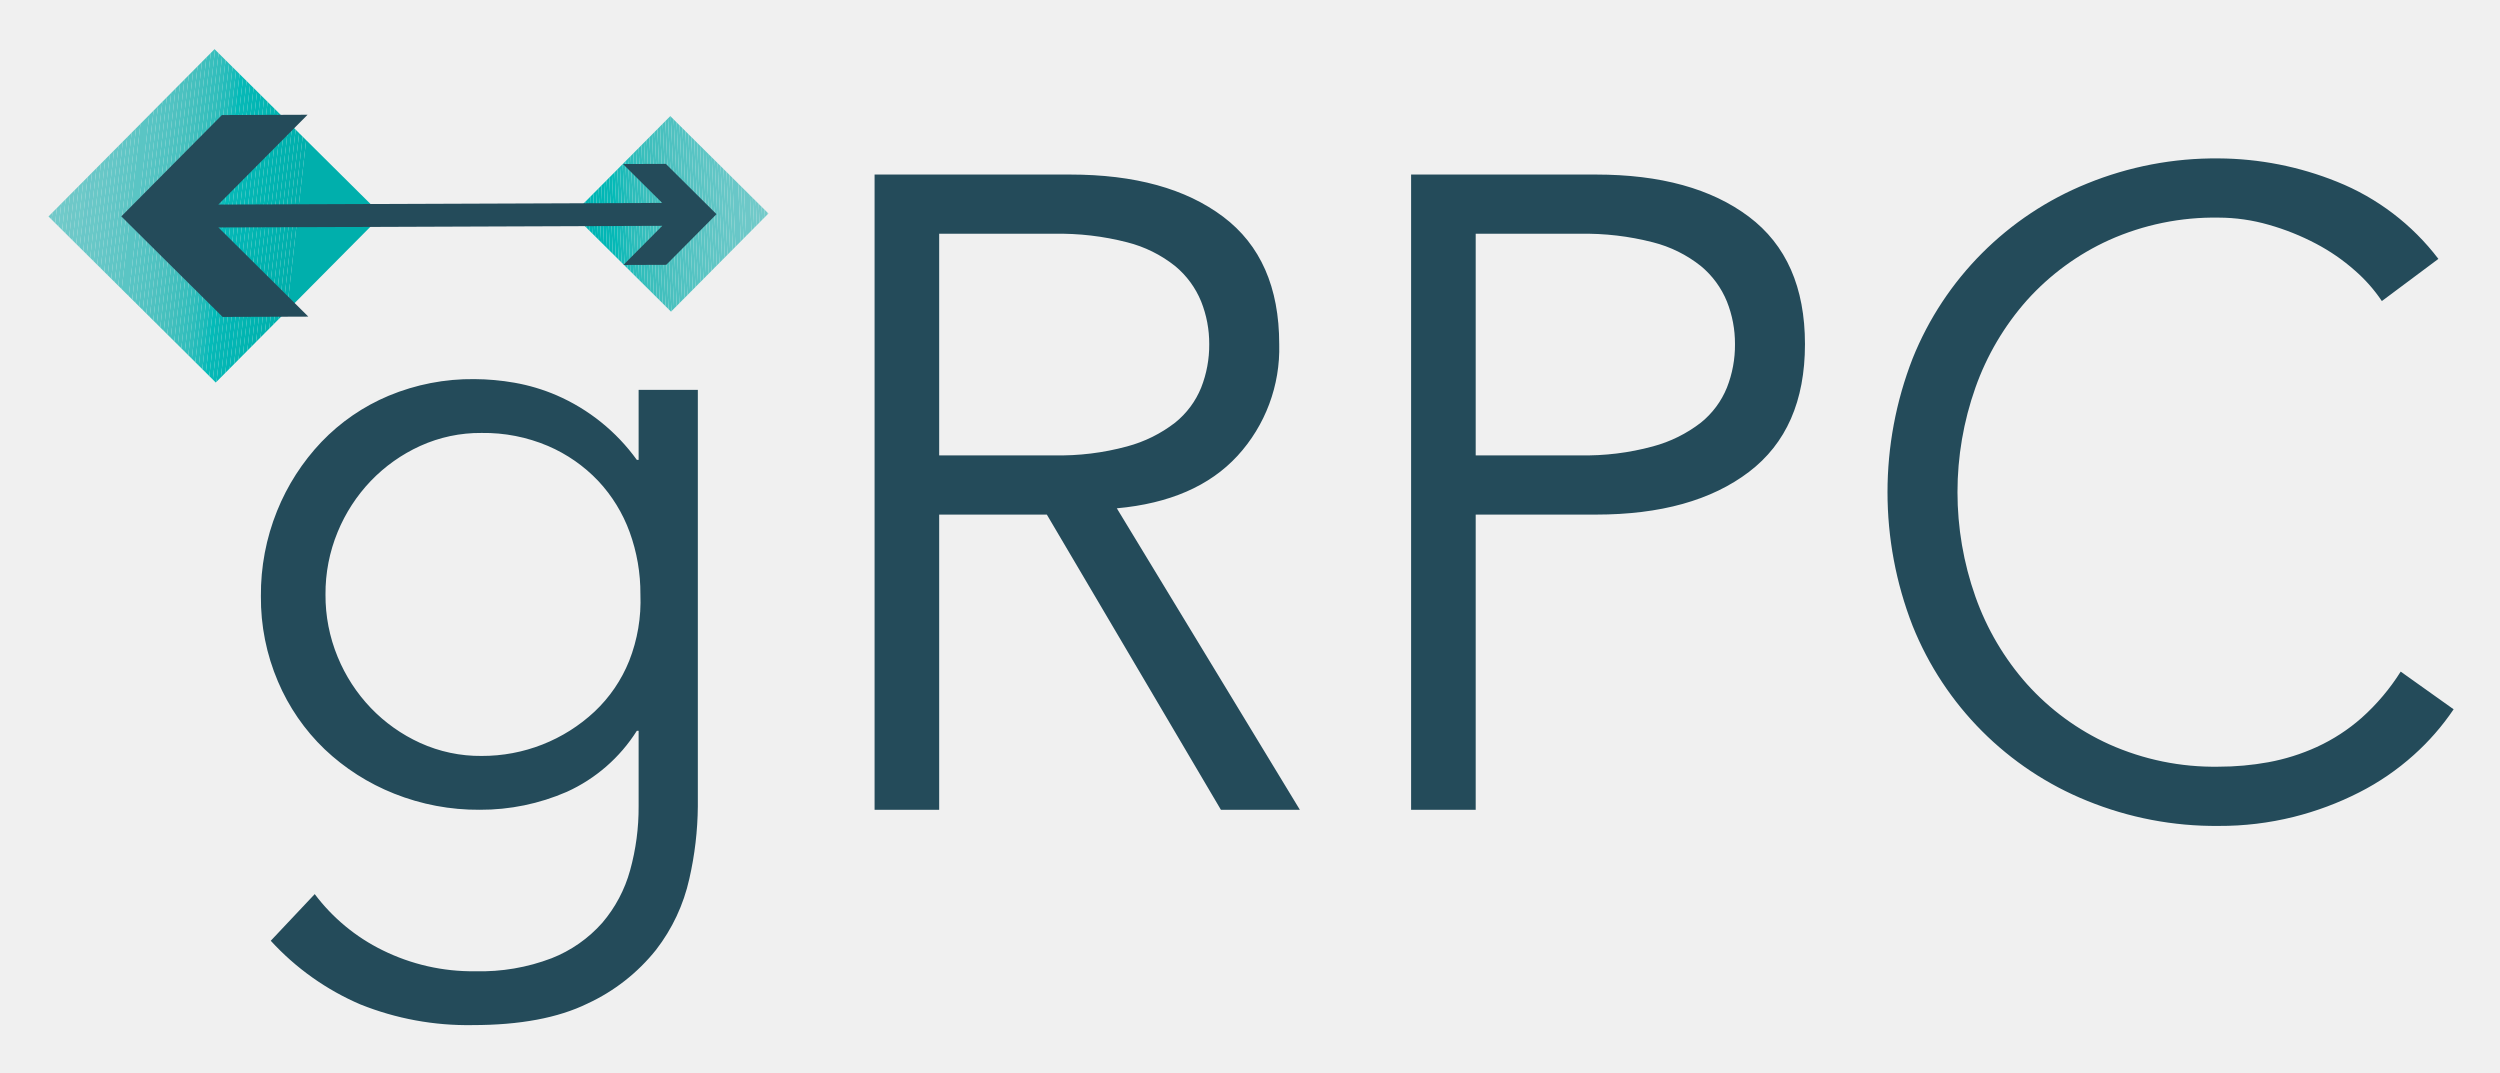
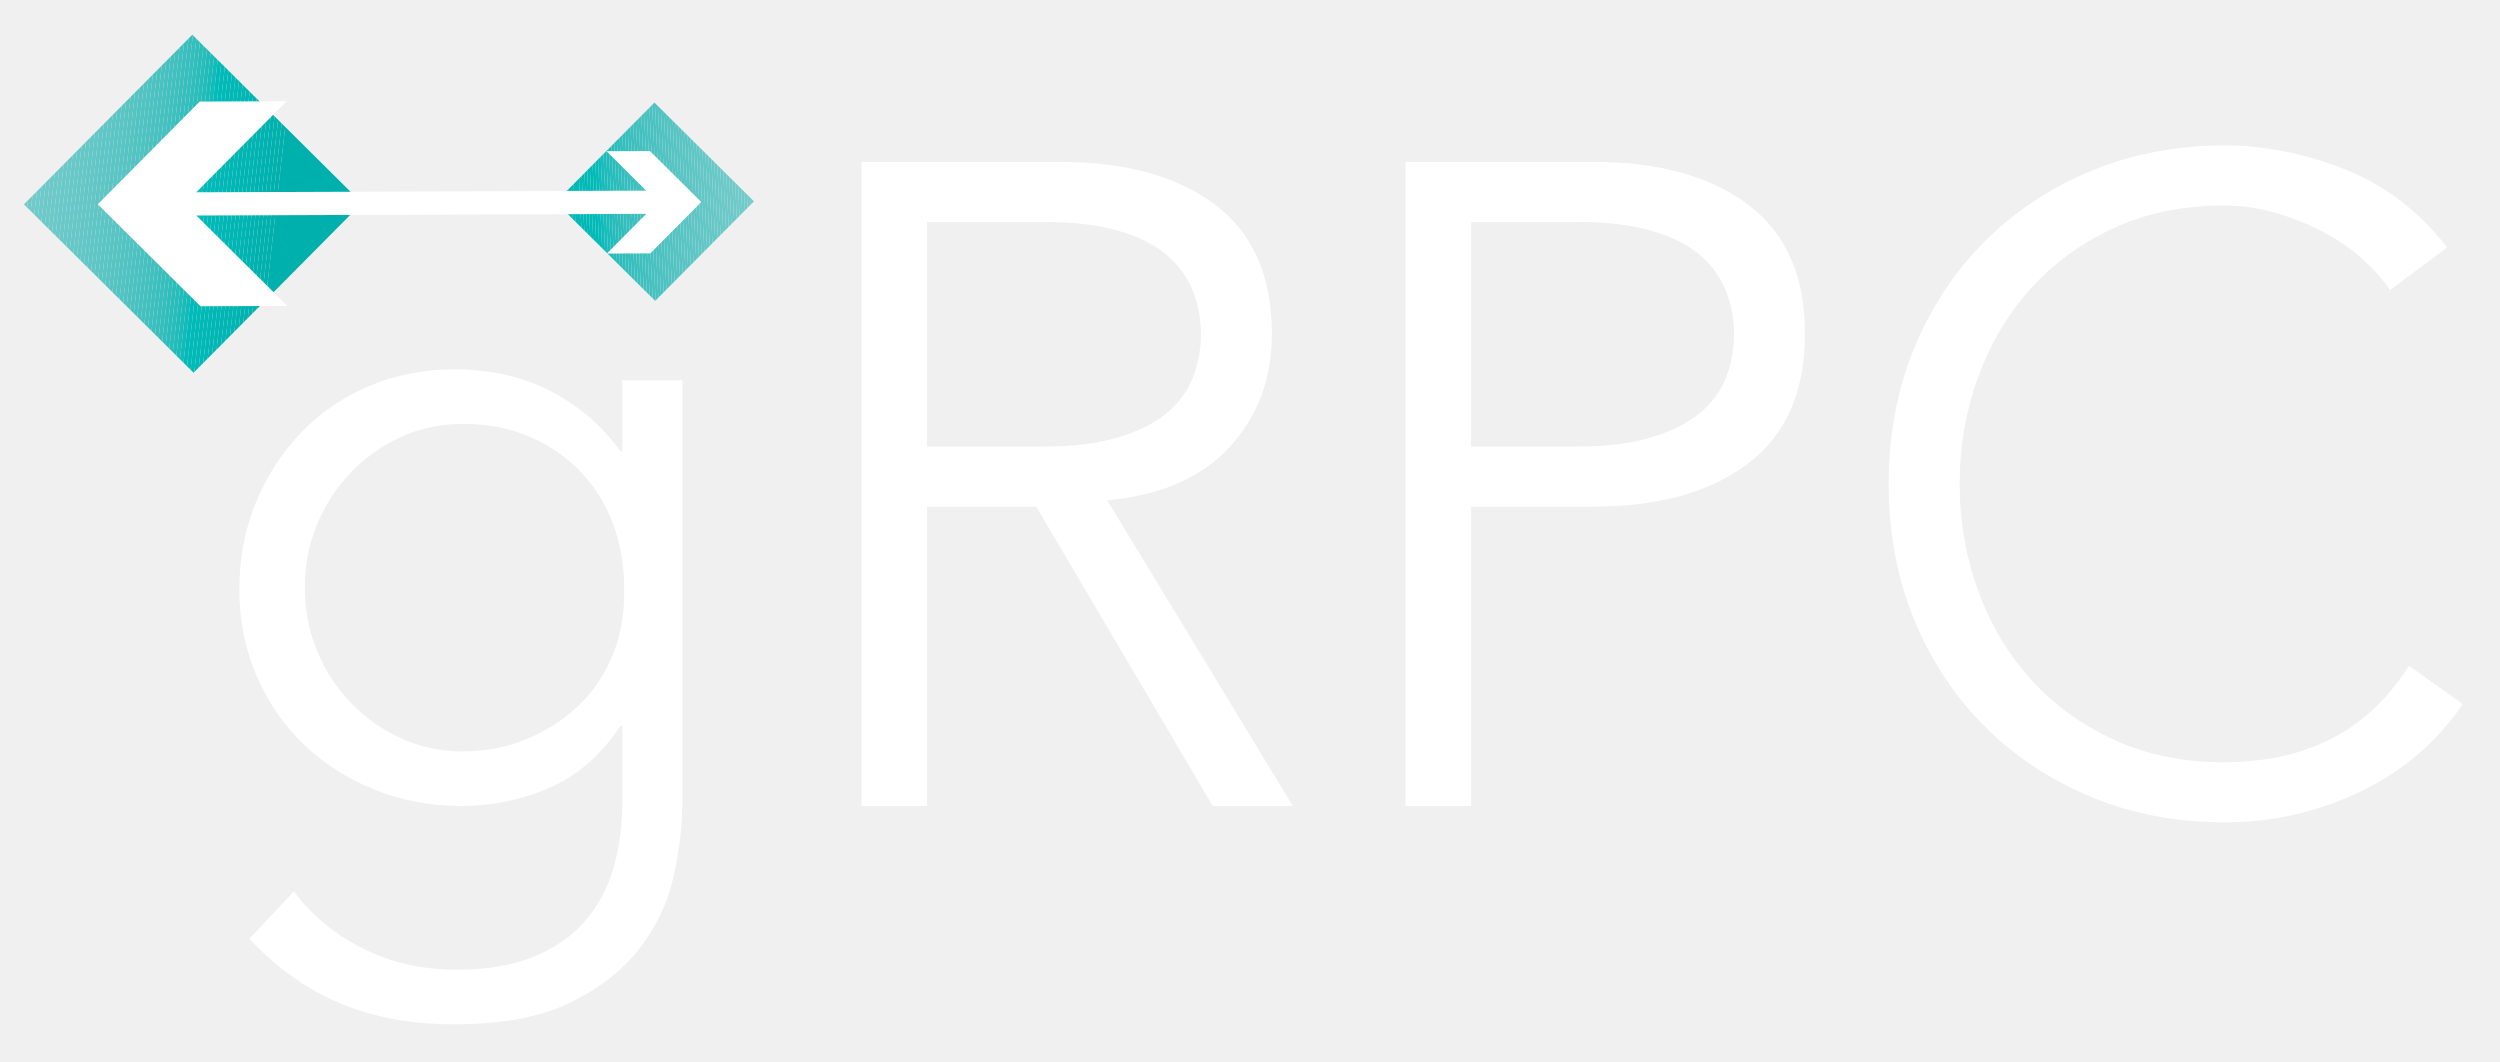
- <svg xmlns="http://www.w3.org/2000/svg" role="img" viewBox="-3.78 101.47 365.56 156.81">
+ <svg xmlns="http://www.w3.org/2000/svg" xmlns:xlink="http://www.w3.org/1999/xlink" id="Layer_1" viewBox="0 0 288 122.333">
+   <style>.st0{fill:#fff}.st2,.st3{clip-path:url(#SVGID_2_);fill:#73cbcb}.st3{fill:#72cbca}.st5,.st57,.st59,.st63,.st8{clip-path:url(#SVGID_2_);fill:#70caca}.st57,.st59,.st63,.st8{fill:#6dc9c9}.st57,.st59,.st63{fill:#00b5b2}.st59,.st63{fill:#00b3b0}.st63{fill:#00b0ad}.st120,.st121,.st70{clip-path:url(#SVGID_4_);fill:#6fcac9}.st120,.st121{fill:#00bab8}.st121{fill:#00b9b7}.st123,.st126,.st128,.st129{clip-path:url(#SVGID_4_);fill:#00b8b6}.st126,.st128,.st129{fill:#00b7b4}.st128,.st129{fill:#00b6b3}.st129{fill:#00b5b2}</style>
+   <path class="st0" d="M33.858 102.699c2.025 2.725 4.663 4.908 7.912 6.55 3.249 1.641 6.865 2.463 10.847 2.463 3.493.0 6.462-.507 8.908-1.519 2.445-1.014 4.418-2.394 5.921-4.14 1.502-1.748 2.584-3.791 3.249-6.132.663-2.341.996-4.838.996-7.492v-8.804h-.209c-2.237 3.353-4.962 5.73-8.175 7.127-3.214 1.398-6.603 2.096-10.166 2.096-3.563.0-6.9-.629-10.008-1.886-3.11-1.258-5.817-2.987-8.123-5.187-2.305-2.201-4.123-4.837-5.45-7.913-1.328-3.074-1.992-6.393-1.992-9.956s.629-6.881 1.887-9.957c1.257-3.074 2.986-5.764 5.187-8.07 2.201-2.306 4.821-4.104 7.86-5.397 3.039-1.292 6.375-1.939 10.009-1.939 1.467.0 3.021.141 4.663.419 1.641.28 3.284.77 4.926 1.468 1.641.699 3.266 1.66 4.873 2.882 1.607 1.223 3.108 2.777 4.507 4.664h.209v-8.175h6.917V92.429c0 2.654-.333 5.483-.996 8.488-.665 3.003-1.957 5.765-3.877 8.279-1.923 2.515-4.595 4.612-8.017 6.289C62.294 117.162 57.822 118 52.303 118c-4.891.0-9.259-.804-13.1-2.41-3.844-1.608-7.337-4.088-10.481-7.442l5.136-5.45zm1.257-35.004c0 2.585.472 5.014 1.415 7.283.943 2.271 2.235 4.263 3.877 5.974 1.641 1.713 3.563 3.076 5.764 4.088 2.201 1.013 4.594 1.519 7.179 1.519 2.515.0 4.908-.454 7.179-1.363 2.27-.907 4.279-2.182 6.026-3.824 1.746-1.641 3.092-3.616 4.035-5.922.943-2.305 1.379-4.889 1.31-7.755.0-2.585-.419-5.013-1.258-7.284-.839-2.27-2.062-4.261-3.668-5.974-1.608-1.711-3.563-3.074-5.869-4.087-2.305-1.012-4.891-1.519-7.755-1.519-2.586.0-4.979.507-7.179 1.519-2.201 1.014-4.123 2.376-5.764 4.087-1.642 1.713-2.934 3.704-3.877 5.974-.944 2.271-1.415 4.699-1.415 7.284zm71.685 25.152h-7.546v-74.201h22.847c7.546.0 13.502 1.643 17.869 4.926 4.366 3.285 6.55 8.245 6.55 14.882.0 5.171-1.625 9.521-4.873 13.048-3.249 3.529-7.949 5.572-14.096 6.131l21.38 35.214h-9.223l-20.332-34.48h-12.576v34.48zm0-41.398h13.415c3.354.0 6.2-.348 8.541-1.048 2.341-.697 4.209-1.625 5.607-2.777 1.397-1.153 2.411-2.515 3.039-4.087.629-1.572.943-3.266.943-5.083.0-1.746-.315-3.406-.943-4.978-.629-1.572-1.643-2.951-3.039-4.14-1.398-1.187-3.267-2.112-5.607-2.777-2.341-.663-5.187-.996-8.541-.996h-13.415V51.45zm55.125-32.803h21.59c7.545.0 13.501 1.643 17.868 4.926 4.366 3.285 6.55 8.245 6.55 14.882.0 6.639-2.184 11.617-6.55 14.935-4.367 3.319-10.323 4.978-17.868 4.978H169.472v34.48h-7.546v-74.201zm7.546 32.803h12.157c3.353.0 6.199-.348 8.541-1.048 2.34-.697 4.208-1.625 5.607-2.777 1.397-1.153 2.41-2.515 3.039-4.087.629-1.572.943-3.266.943-5.083.0-1.746-.314-3.406-.943-4.978-.629-1.572-1.642-2.951-3.039-4.14-1.399-1.187-3.267-2.112-5.607-2.777-2.342-.663-5.189-.996-8.541-.996h-12.157V51.45zM283.706 81.11c-1.257 1.886-2.812 3.668-4.663 5.345-1.852 1.677-3.966 3.128-6.341 4.349-2.376 1.223-4.944 2.183-7.703 2.882-2.761.698-5.678 1.048-8.752 1.048-5.519.0-10.637-.979-15.353-2.934-4.717-1.955-8.803-4.664-12.262-8.123-3.459-3.459-6.168-7.562-8.123-12.314-1.957-4.751-2.934-9.957-2.934-15.616s.977-10.863 2.934-15.616c1.955-4.751 4.664-8.856 8.123-12.315s7.545-6.165 12.262-8.122c4.716-1.956 9.833-2.935 15.353-2.935 4.612.0 9.223.909 13.835 2.725 4.611 1.818 8.558 4.821 11.842 9.013l-6.602 4.926c-.77-1.187-1.818-2.375-3.144-3.563-1.328-1.187-2.848-2.235-4.558-3.144-1.713-.907-3.547-1.641-5.503-2.201-1.957-.559-3.913-.839-5.869-.839-4.752.0-9.013.875-12.786 2.62-3.773 1.747-6.969 4.087-9.589 7.021-2.62 2.935-4.63 6.341-6.027 10.219-1.398 3.877-2.096 7.949-2.096 12.209.0 4.263.698 8.332 2.096 12.209 1.397 3.878 3.407 7.284 6.027 10.218 2.62 2.935 5.816 5.276 9.589 7.022 3.773 1.748 8.034 2.62 12.786 2.62 1.956.0 3.894-.173 5.817-.523 1.921-.349 3.808-.943 5.66-1.782 1.85-.839 3.597-1.974 5.24-3.407 1.641-1.431 3.16-3.23 4.558-5.397l6.183 4.402z" />
  <defs>
-     <clipPath id="clip-path">
-       <path d="M10.448 115.797h34.468v34.468H10.448z" class="cls-1" transform="rotate(-45.213 27.682 133.032)" />
+     <path id="SVGID_1_" transform="rotate(-135.2127 22.2272 23.47)" d="M8.46 9.703h27.535v27.535H8.46z" />
+   </defs>
+   <clipPath id="SVGID_2_">
+     <use xlink:href="#SVGID_1_" overflow="visible" />
+   </clipPath>
+   <path clip-path="url(#SVGID_2_)" fill="#74cbcb" d="M3.102 4l-.344 3.049V4z" />
+   <path class="st2" d="M3.557 4l-.8 7.078V7.049L3.102 4z" />
+   <path class="st2" d="M4.012 4l-1.255 11.107V11.078L3.557 4z" />
+   <path class="st3" d="M4.467 4 2.757 19.135v-4.029L4.012 4z" />
+   <path class="st3" d="M4.923 4 2.757 23.164v-4.029L4.467 4z" />
+   <path clip-path="url(#SVGID_2_)" fill="#71caca" d="M5.378 4 2.757 27.193v-4.029L4.923 4z" />
+   <path class="st5" d="M5.833 4 2.757 31.222v-4.029L5.378 4z" />
+   <path class="st5" d="M6.288 4l-3.531 31.25v-4.029L5.833 4z" />
+   <path clip-path="url(#SVGID_2_)" fill="#6fcac9" d="M6.743 4 2.757 39.279v-4.029L6.288 4z" />
+   <path clip-path="url(#SVGID_2_)" fill="#6ecac9" d="M7.199 4 2.801 42.916l-.044-.005V39.279L6.743 4z" />
+   <path class="st8" d="M7.654 4 3.254 42.94h-.241l-.211-.024L7.199 4z" />
+   <path class="st8" d="M8.109 4 3.709 42.94h-.455L7.654 4z" />
+   <path clip-path="url(#SVGID_2_)" fill="#6cc9c8" d="M8.564 4 4.164 42.94h-.455L8.109 4z" />
+   <path clip-path="url(#SVGID_2_)" fill="#6bc9c8" d="M9.019 4 4.62 42.94h-.455L8.564 4z" />
+   <path clip-path="url(#SVGID_2_)" fill="#6ac9c8" d="M9.475 4 5.075 42.94h-.455L9.019 4z" />
+   <path clip-path="url(#SVGID_2_)" fill="#69c8c8" d="M9.93 4 5.53 42.94h-.455L9.475 4z" />
+   <path clip-path="url(#SVGID_2_)" fill="#68c8c7" d="M10.385 4 5.985 42.94H5.53L9.93 4z" />
+   <path clip-path="url(#SVGID_2_)" fill="#67c8c7" d="M10.84 4 6.44 42.94h-.455L10.385 4z" />
+   <path clip-path="url(#SVGID_2_)" fill="#66c7c7" d="M11.295 4 6.896 42.94h-.455L10.84 4z" />
+   <path clip-path="url(#SVGID_2_)" fill="#65c7c6" d="M11.751 4 7.351 42.94h-.455L11.295 4z" />
+   <path clip-path="url(#SVGID_2_)" fill="#64c7c6" d="M12.206 4 7.806 42.94h-.455L11.751 4z" />
+   <path clip-path="url(#SVGID_2_)" fill="#62c7c6" d="M12.661 4 8.261 42.94H7.806L12.206 4z" />
+   <path clip-path="url(#SVGID_2_)" fill="#61c6c6" d="M13.116 4 8.716 42.94h-.455L12.661 4z" />
+   <path clip-path="url(#SVGID_2_)" fill="#60c6c5" d="M13.572 4 9.172 42.94h-.455L13.116 4z" />
+   <path clip-path="url(#SVGID_2_)" fill="#5ec6c5" d="M14.027 4 9.627 42.94h-.455L13.572 4z" />
+   <path clip-path="url(#SVGID_2_)" fill="#5dc5c5" d="M14.482 4 10.082 42.94h-.455L14.027 4z" />
+   <path clip-path="url(#SVGID_2_)" fill="#5bc5c4" d="M14.937 4l-4.4 38.94h-.455L14.482 4z" />
+   <path clip-path="url(#SVGID_2_)" fill="#5ac5c4" d="M15.392 4l-4.4 38.94h-.455L14.937 4z" />
+   <path clip-path="url(#SVGID_2_)" fill="#58c4c3" d="M15.848 4l-4.4 38.94h-.455L15.392 4z" />
+   <path clip-path="url(#SVGID_2_)" fill="#57c4c3" d="M16.303 4l-4.4 38.94h-.455L15.848 4z" />
+   <path clip-path="url(#SVGID_2_)" fill="#55c4c3" d="M16.758 4l-4.4 38.94h-.455L16.303 4z" />
+   <path clip-path="url(#SVGID_2_)" fill="#53c3c2" d="M17.213 4l-4.4 38.94h-.455L16.758 4z" />
+   <path clip-path="url(#SVGID_2_)" fill="#51c3c2" d="M17.668 4l-4.4 38.94h-.455L17.213 4z" />
+   <path clip-path="url(#SVGID_2_)" fill="#4fc3c1" d="M18.123 4l-4.4 38.94h-.455L17.668 4z" />
+   <path clip-path="url(#SVGID_2_)" fill="#4dc2c1" d="M18.579 4 14.179 42.94h-.455L18.123 4z" />
+   <path clip-path="url(#SVGID_2_)" fill="#4bc2c0" d="M19.034 4l-4.4 38.94h-.455L18.579 4z" />
+   <path clip-path="url(#SVGID_2_)" fill="#49c1c0" d="M19.489 4l-4.4 38.94h-.455L19.034 4z" />
+   <path clip-path="url(#SVGID_2_)" fill="#46c1c0" d="M19.944 4l-4.4 38.94h-.455L19.489 4z" />
+   <path clip-path="url(#SVGID_2_)" fill="#44c0bf" d="M20.4 4l-4.4 38.94h-.455L19.944 4z" />
+   <path clip-path="url(#SVGID_2_)" fill="#41c0bf" d="M20.855 4l-4.4 38.94h-.455L20.4 4z" />
+   <path clip-path="url(#SVGID_2_)" fill="#3ec0be" d="M21.31 4l-4.4 38.94h-.455L20.855 4z" />
+   <path clip-path="url(#SVGID_2_)" fill="#3bbfbe" d="M21.765 4l-4.4 38.94h-.455L21.31 4z" />
+   <path clip-path="url(#SVGID_2_)" fill="#38bfbd" d="M22.22 4l-4.4 38.94h-.455L21.765 4z" />
+   <path clip-path="url(#SVGID_2_)" fill="#34bebd" d="M22.676 4l-4.4 38.94h-.455L22.22 4z" />
+   <path clip-path="url(#SVGID_2_)" fill="#30bebc" d="M23.131 4l-4.4 38.94h-.455L22.676 4z" />
+   <path clip-path="url(#SVGID_2_)" fill="#2cbdbb" d="M23.586 4l-4.4 38.94h-.455L23.131 4z" />
+   <path clip-path="url(#SVGID_2_)" fill="#27bdbb" d="M24.041 4l-4.4 38.94h-.455L23.586 4z" />
+   <path clip-path="url(#SVGID_2_)" fill="#21bcba" d="M24.496 4l-4.4 38.94h-.455L24.041 4z" />
+   <path clip-path="url(#SVGID_2_)" fill="#1abcba" d="M24.952 4l-4.4 38.94h-.455L24.496 4z" />
+   <path clip-path="url(#SVGID_2_)" fill="#10bbb9" d="M25.407 4 21.007 42.94h-.455L24.952 4z" />
+   <path clip-path="url(#SVGID_2_)" fill="#00bbb9" d="M25.862 4l-4.4 38.94h-.455L25.407 4z" />
+   <path clip-path="url(#SVGID_2_)" fill="#00bab8" d="M26.317 4l-4.4 38.94h-.455L25.862 4z" />
+   <path clip-path="url(#SVGID_2_)" fill="#00bab7" d="M26.772 4l-4.4 38.94h-.455L26.317 4z" />
+   <path clip-path="url(#SVGID_2_)" fill="#00b9b7" d="M27.228 4l-4.4 38.94h-.455L26.772 4z" />
+   <path clip-path="url(#SVGID_2_)" fill="#00b9b6" d="M27.683 4 23.283 42.94h-.455L27.228 4z" />
+   <path clip-path="url(#SVGID_2_)" fill="#00b8b6" d="M28.138 4l-4.4 38.94h-.455L27.683 4z" />
+   <path clip-path="url(#SVGID_2_)" fill="#00b7b5" d="M28.593 4l-4.4 38.94h-.455L28.138 4z" />
+   <path clip-path="url(#SVGID_2_)" fill="#00b7b4" d="M29.049 4l-4.4 38.94h-.455L28.593 4z" />
+   <path clip-path="url(#SVGID_2_)" fill="#00b6b4" d="M29.504 4l-4.4 38.94h-.455L29.049 4z" />
+   <path clip-path="url(#SVGID_2_)" fill="#00b6b3" d="M29.959 4 25.559 42.94h-.455L29.504 4z" />
+   <path class="st57" d="M30.414 4l-4.4 38.94h-.455L29.959 4z" />
+   <path class="st57" d="M30.869 4l-4.4 38.94h-.455L30.414 4z" />
+   <path clip-path="url(#SVGID_2_)" fill="#00b4b1" d="M31.325 4l-4.4 38.94h-.455L30.869 4z" />
+   <path class="st59" d="M31.78 4l-4.4 38.94h-.455L31.325 4z" />
+   <path class="st59" d="M32.235 4 27.835 42.94h-.455L31.78 4z" />
+   <path clip-path="url(#SVGID_2_)" fill="#00b2af" d="M32.69 4l-4.4 38.94h-.455L32.235 4z" />
+   <path clip-path="url(#SVGID_2_)" fill="#00b2ae" d="M33.145 4l-4.4 38.94h-.455L32.69 4z" />
+   <path clip-path="url(#SVGID_2_)" fill="#00b1ad" d="M33.6 4l-4.4 38.94h-.455L33.145 4z" />
+   <path class="st63" d="M34.056 4 29.656 42.94h-.455L33.6 4z" />
+   <path class="st63" d="M41.442 4l.255.029v38.911H29.656L34.056 4z" />
+   <g>
+     <defs>
+       <path id="SVGID_3_" transform="rotate(-135.2127 75.4332 23.2399)" d="M67.358 15.165h16.151v16.151H67.358z" />
+     </defs>
+     <clipPath id="SVGID_4_">
+       <use xlink:href="#SVGID_3_" overflow="visible" />
    </clipPath>
-     <clipPath id="clip-path-2">
-       <path d="M84.176 122.635h20.218v20.218H84.176z" class="cls-1" transform="rotate(-45.213 94.285 132.743)" />
-     </clipPath>
-     <style>.cls-1{fill:none}.cls-2{fill:#244b5a}.cls-4{fill:#75caca}.cls-5{fill:#74cbca}.cls-6{fill:#73cbca}.cls-7{fill:#72c9c9}.cls-8{fill:#70caca}.cls-9{fill:#6fcac8}.cls-10{fill:#6ec8c8}.cls-11{fill:#6cc9c9}.cls-12{fill:#6dc9c8}.cls-13{fill:#69c7c8}.cls-14{fill:#69c8c7}.cls-15{fill:#68c8c7}.cls-16{fill:#67c7c7}.cls-17{fill:#65c7c7}.cls-18{fill:#64c7c7}.cls-19{fill:#63c6c6}.cls-20{fill:#60c6c6}.cls-21{fill:#60c6c5}.cls-22{fill:#5fc6c5}.cls-23{fill:#5cc5c4}.cls-24{fill:#5ac5c4}.cls-25{fill:#57c4c4}.cls-26{fill:#58c4c3}.cls-27{fill:#55c4c3}.cls-28{fill:#53c3c2}.cls-29{fill:#52c3c2}.cls-30{fill:#50c3c2}.cls-31{fill:#50c1c0}.cls-34{fill:#47c1be}.cls-35{fill:#46c0be}.cls-36{fill:#43c0be}.cls-37{fill:#40bfbd}.cls-38{fill:#3bbfbd}.cls-39{fill:#39bfbc}.cls-40{fill:#34bebd}.cls-41{fill:#32bebb}.cls-42{fill:#2dbdbb}.cls-43{fill:#24bcbb}.cls-44{fill:#21bcb9}.cls-45{fill:#18bbb9}.cls-47{fill:#03bbb8}.cls-48{fill:#06b8b6}.cls-49{fill:#03b7b5}.cls-50{fill:#04b7b4}.cls-51{fill:#00b6b5}.cls-52{fill:#03b6b4}.cls-53{fill:#05b6b2}.cls-54{fill:#01b5b1}.cls-55{fill:#00b4b1}.cls-56{fill:#00b3b0}.cls-62{fill:#00afac}</style>
-   </defs>
-   <path d="M42.241 232.21a27.645 27.645 0 0 0 9.905 8.2 29.688 29.688 0 0 0 13.579 3.082 29.168 29.168 0 0 0 11.151-1.902 19.357 19.357 0 0 0 7.412-5.181 19.987 19.987 0 0 0 4.068-7.676 34.278 34.278 0 0 0 1.246-9.379v-11.02h-.262a23.66 23.66 0 0 1-10.234 8.92 31.568 31.568 0 0 1-12.725 2.624 33.097 33.097 0 0 1-12.529-2.361 31.868 31.868 0 0 1-10.168-6.494 29.88 29.88 0 0 1-6.822-9.905 31.084 31.084 0 0 1-2.493-12.463 32.602 32.602 0 0 1 2.362-12.464 32.038 32.038 0 0 1 6.494-10.102 29.29 29.29 0 0 1 9.84-6.756 31.698 31.698 0 0 1 12.529-2.428 35.035 35.035 0 0 1 5.837.525 27.644 27.644 0 0 1 6.166 1.837 28.405 28.405 0 0 1 11.743 9.446h.262V158.48h8.659v60.874a49.392 49.392 0 0 1-1.247 10.626 26.247 26.247 0 0 1-4.854 10.364 27.642 27.642 0 0 1-10.036 7.872q-6.43 3.147-16.793 3.148a42.18 42.18 0 0 1-16.399-3.017 38.112 38.112 0 0 1-13.12-9.315zm1.574-43.818a23.507 23.507 0 0 0 1.772 9.117 23.952 23.952 0 0 0 4.853 7.479 23.472 23.472 0 0 0 7.216 5.117 21.233 21.233 0 0 0 8.987 1.902 24.066 24.066 0 0 0 16.53-6.494 20.9 20.9 0 0 0 5.051-7.413 23.878 23.878 0 0 0 1.64-9.708 26.12 26.12 0 0 0-1.574-9.118 21.9 21.9 0 0 0-4.592-7.478 22.19 22.19 0 0 0-7.347-5.116 23.914 23.914 0 0 0-9.708-1.902 21.253 21.253 0 0 0-8.987 1.902 23.537 23.537 0 0 0-7.216 5.116 24.006 24.006 0 0 0-4.853 7.478 23.526 23.526 0 0 0-1.772 9.118zm89.735 31.486h-9.445v-92.885h28.6q14.168 0 22.368 6.166 8.198 6.17 8.2 18.63a23.21 23.21 0 0 1-6.1 16.334q-6.102 6.626-17.646 7.674l26.763 44.081h-11.545l-25.452-43.162H133.55zm0-51.821h16.793a37.748 37.748 0 0 0 10.692-1.312 19.857 19.857 0 0 0 7.019-3.476 12.696 12.696 0 0 0 3.805-5.117 16.977 16.977 0 0 0 1.18-6.363 16.63 16.63 0 0 0-1.18-6.231 13.202 13.202 0 0 0-3.805-5.183 18.556 18.556 0 0 0-7.02-3.476 39.7 39.7 0 0 0-10.691-1.247H133.55zm69.006-41.064h27.027q14.167 0 22.367 6.166 8.198 6.17 8.2 18.63 0 12.465-8.2 18.695-8.2 6.232-22.367 6.232h-17.58v43.162h-9.447zm9.447 41.064h15.218a37.758 37.758 0 0 0 10.692-1.312 19.868 19.868 0 0 0 7.02-3.476 12.7 12.7 0 0 0 3.803-5.117 16.964 16.964 0 0 0 1.181-6.363 16.618 16.618 0 0 0-1.18-6.231 13.207 13.207 0 0 0-3.805-5.183 18.565 18.565 0 0 0-7.019-3.476 39.71 39.71 0 0 0-10.692-1.247h-15.218zM355 205.185a36.025 36.025 0 0 1-5.837 6.69 36.897 36.897 0 0 1-7.938 5.445 45.27 45.27 0 0 1-9.642 3.608 44.556 44.556 0 0 1-10.955 1.312 49.688 49.688 0 0 1-19.22-3.673 46.107 46.107 0 0 1-25.517-25.583 53.854 53.854 0 0 1 0-39.096 46.101 46.101 0 0 1 25.518-25.582 49.676 49.676 0 0 1 19.219-3.674 46.957 46.957 0 0 1 17.317 3.411 34.933 34.933 0 0 1 14.825 11.283l-8.265 6.166a22.616 22.616 0 0 0-3.936-4.46 28.736 28.736 0 0 0-5.706-3.936 35.626 35.626 0 0 0-6.888-2.755 26.65 26.65 0 0 0-7.347-1.05 37.68 37.68 0 0 0-16.005 3.28 36.35 36.35 0 0 0-12.004 8.79 38.667 38.667 0 0 0-7.545 12.791 45.832 45.832 0 0 0 0 30.568 38.65 38.65 0 0 0 7.545 12.79 36.304 36.304 0 0 0 12.004 8.79 37.64 37.64 0 0 0 16.005 3.28 40.558 40.558 0 0 0 7.28-.654 30.242 30.242 0 0 0 7.086-2.23 26.807 26.807 0 0 0 6.56-4.265 31.615 31.615 0 0 0 5.706-6.756z" class="cls-2" />
-   <g clip-path="url(#clip-path)">
-     <path d="M3.74 108.66l-.431 3.816v-3.816h.431z" class="cls-4" />
-     <path d="M4.311 108.66l-1.002 8.86v-5.044l.431-3.816h.571z" class="cls-5" />
-     <path d="M4.88 108.66l-1.571 13.902v-5.042l1.002-8.86h.569z" class="cls-5" />
-     <path d="M5.45 108.66l-2.141 18.945v-5.043L4.88 108.66h.57z" class="cls-6" />
-     <path d="M6.02 108.66l-2.711 23.988v-5.043L5.45 108.66h.57z" class="cls-6" />
-     <path d="M6.59 108.66l-3.281 29.032v-5.044L6.02 108.66h.57z" class="cls-7" />
-     <path d="M7.16 108.66l-3.851 34.075v-5.043L6.59 108.66h.57z" class="cls-7" />
-     <path d="M7.729 108.66l-4.42 39.118v-5.043L7.16 108.66h.569z" class="cls-8" />
-     <path d="M8.299 108.66l-4.99 44.161v-5.043l4.42-39.118h.57z" class="cls-8" />
-     <path d="M8.87 108.66l-5.505 48.714-.056-.006v-4.547l4.99-44.161h.571z" class="cls-9" />
-     <path d="M9.439 108.66l-5.508 48.744h-.302l-.264-.03L8.87 108.66h.569z" class="cls-10" />
-     <path d="M10.008 108.66l-5.507 48.744h-.57l5.508-48.744h.569z" class="cls-10" />
-     <path d="M10.579 108.66l-5.508 48.744h-.57l5.507-48.744h.571z" class="cls-11" />
-     <path d="M11.149 108.66l-5.508 48.744h-.57l5.508-48.744h.57z" class="cls-12" />
-     <path d="M11.718 108.66l-5.507 48.744h-.57l5.508-48.744h.569z" class="cls-13" />
-     <path d="M12.288 108.66L6.78 157.404h-.569l5.507-48.744h.57z" class="cls-13" />
-     <path d="M12.858 108.66L7.35 157.404h-.57l5.508-48.744h.57z" class="cls-14" />
-     <path d="M13.428 108.66L7.92 157.404h-.57l5.508-48.744h.57z" class="cls-15" />
-     <path d="M13.997 108.66L8.49 157.404h-.57l5.508-48.744h.569z" class="cls-16" />
-     <path d="M14.567 108.66L9.06 157.404h-.57l5.507-48.744h.57z" class="cls-17" />
-     <path d="M15.138 108.66l-5.509 48.744H9.06l5.507-48.744h.571z" class="cls-18" />
-     <path d="M15.707 108.66l-5.508 48.744h-.57l5.509-48.744h.569z" class="cls-19" />
-     <path d="M16.277 108.66l-5.507 48.744h-.571l5.508-48.744h.57z" class="cls-20" />
-     <path d="M16.846 108.66l-5.507 48.744h-.569l5.507-48.744h.569z" class="cls-21" />
-     <path d="M17.417 108.66l-5.508 48.744h-.57l5.507-48.744h.571z" class="cls-22" />
-     <path d="M17.987 108.66l-5.508 48.744h-.57l5.508-48.744h.57z" class="cls-23" />
-     <path d="M18.556 108.66l-5.507 48.744h-.57l5.508-48.744h.569zm.57 0l-5.508 48.744h-.569l5.507-48.744h.57z" class="cls-24" />
-     <path d="M19.696 108.66l-5.508 48.744h-.57l5.508-48.744h.57z" class="cls-25" />
-     <path d="M20.266 108.66l-5.508 48.744h-.57l5.508-48.744h.57z" class="cls-26" />
-     <path d="M20.835 108.66l-5.507 48.744h-.57l5.508-48.744h.569z" class="cls-27" />
-     <path d="M21.405 108.66l-5.508 48.744h-.569l5.507-48.744h.57z" class="cls-28" />
-     <path d="M21.975 108.66l-5.508 48.744h-.57l5.508-48.744h.57z" class="cls-29" />
-     <path d="M22.545 108.66l-5.508 48.744h-.57l5.508-48.744h.57z" class="cls-30" />
-     <path d="M23.114 108.66l-5.507 48.744h-.57l5.508-48.744h.569z" class="cls-31" />
-     <path fill="#4bc2c0" d="M23.685 108.66l-5.508 48.744h-.57l5.507-48.744h.571z" />
-     <path fill="#4cc1c0" d="M24.255 108.66l-5.508 48.744h-.57l5.508-48.744h.57z" />
-     <path d="M24.824 108.66l-5.508 48.744h-.569l5.508-48.744h.569z" class="cls-34" />
-     <path d="M25.394 108.66l-5.507 48.744h-.571l5.508-48.744h.57z" class="cls-35" />
-     <path d="M25.964 108.66l-5.508 48.744h-.569l5.507-48.744h.57z" class="cls-36" />
-     <path d="M26.534 108.66l-5.508 48.744h-.57l5.508-48.744h.57z" class="cls-37" />
-     <path d="M27.104 108.66l-5.508 48.744h-.57l5.508-48.744h.57z" class="cls-38" />
-     <path d="M27.673 108.66l-5.507 48.744h-.57l5.508-48.744h.569z" class="cls-39" />
-     <path d="M28.243 108.66l-5.508 48.744h-.569l5.507-48.744h.57z" class="cls-40" />
-     <path d="M28.813 108.66l-5.508 48.744h-.57l5.508-48.744h.57z" class="cls-41" />
-     <path d="M29.383 108.66l-5.507 48.744h-.571l5.508-48.744h.57z" class="cls-42" />
-     <path d="M29.952 108.66l-5.507 48.744h-.569l5.507-48.744h.569z" class="cls-43" />
-     <path d="M30.523 108.66l-5.509 48.744h-.569l5.507-48.744h.571z" class="cls-44" />
-     <path d="M31.093 108.66l-5.509 48.744h-.57l5.509-48.744h.57z" class="cls-45" />
-     <path fill="#0fbab9" d="M31.662 108.66l-5.507 48.744h-.571l5.509-48.744h.569z" />
-     <path d="M32.231 108.66l-5.507 48.744h-.569l5.507-48.744h.569z" class="cls-47" />
-     <path d="M32.802 108.66l-5.508 48.744h-.57l5.507-48.744h.571z" class="cls-48" />
-     <path d="M33.372 108.66l-5.508 48.744h-.57l5.508-48.744h.57z" class="cls-48" />
-     <path d="M33.941 108.66l-5.507 48.744h-.57l5.508-48.744h.569z" class="cls-49" />
-     <path d="M34.511 108.66l-5.507 48.744h-.57l5.507-48.744h.57z" class="cls-50" />
-     <path d="M35.081 108.66l-5.508 48.744h-.569l5.507-48.744h.57z" class="cls-51" />
-     <path d="M35.651 108.66l-5.508 48.744h-.57l5.508-48.744h.57z" class="cls-52" />
-     <path d="M36.221 108.66l-5.508 48.744h-.57l5.508-48.744h.57z" class="cls-53" />
-     <path d="M36.79 108.66l-5.507 48.744h-.57l5.508-48.744h.569z" class="cls-54" />
-     <path d="M37.361 108.66l-5.509 48.744h-.569l5.507-48.744h.571z" class="cls-54" />
-     <path d="M37.93 108.66l-5.508 48.744h-.57l5.509-48.744h.569z" class="cls-55" />
-     <path d="M38.5 108.66l-5.507 48.744h-.571l5.508-48.744h.57z" class="cls-56" />
-     <path d="M39.07 108.66l-5.508 48.744h-.569L38.5 108.66h.57z" class="cls-56" />
-     <path fill="#00b2af" d="M39.64 108.66l-5.508 48.744h-.57l5.508-48.744h.57z" />
-     <path fill="#00b2ae" d="M40.21 108.66l-5.509 48.744h-.569l5.508-48.744h.57z" />
-     <path fill="#00b1ae" d="M40.779 108.66l-5.507 48.744h-.571l5.509-48.744h.569z" />
-     <path fill="#00b1ad" d="M41.349 108.66l-5.508 48.744h-.569l5.507-48.744h.57z" />
-     <path fill="#00b0ac" d="M41.919 108.66l-5.508 48.744h-.57l5.508-48.744h.57z" />
-     <path d="M42.489 108.66l-5.507 48.744h-.571l5.508-48.744h.57z" class="cls-62" />
-     <path d="M51.735 108.66l.319.035v48.709H36.982l5.507-48.744h9.246z" class="cls-62" />
+     <path clip-path="url(#SVGID_4_)" fill="#74cbcb" d="M86.853 18.491l-.311-6.671h.311z" />
+     <path clip-path="url(#SVGID_4_)" fill="#73cbcb" d="M86.853 25.501l-.637-13.681h.327l.311 6.671z" />
+     <path clip-path="url(#SVGID_4_)" fill="#73cbca" d="M86.853 32.511l-.964-20.692h.327l.637 13.681z" />
+     <path clip-path="url(#SVGID_4_)" fill="#72cbca" d="M86.627 34.66l-1.064-22.841h.327l.964 20.692v2.149z" />
+     <path clip-path="url(#SVGID_4_)" fill="#71caca" d="M86.301 34.66l-1.064-22.841h.327l1.064 22.841z" />
+     <path clip-path="url(#SVGID_4_)" fill="#70caca" d="M85.974 34.66l-1.064-22.841h.327l1.064 22.841z" />
+     <path class="st70" d="M85.648 34.66l-1.064-22.841h.327l1.064 22.841z" />
+     <path class="st70" d="M85.321 34.66l-1.064-22.841h.327l1.064 22.841z" />
+     <path clip-path="url(#SVGID_4_)" fill="#6ec9c9" d="M84.995 34.66l-1.064-22.841h.327l1.064 22.841z" />
+     <path clip-path="url(#SVGID_4_)" fill="#6dc9c9" d="M84.668 34.66l-1.064-22.841h.327l1.064 22.841z" />
+     <path clip-path="url(#SVGID_4_)" fill="#6cc9c8" d="M84.342 34.66l-1.064-22.841h.327l1.064 22.841z" />
+     <path clip-path="url(#SVGID_4_)" fill="#6bc9c8" d="M84.015 34.66l-1.064-22.841h.327l1.064 22.841z" />
+     <path clip-path="url(#SVGID_4_)" fill="#6ac8c8" d="M83.689 34.66l-1.064-22.841h.327l1.064 22.841z" />
+     <path clip-path="url(#SVGID_4_)" fill="#69c8c8" d="M83.362 34.66l-1.064-22.841h.327l1.064 22.841z" />
+     <path clip-path="url(#SVGID_4_)" fill="#68c8c7" d="M83.036 34.66l-1.064-22.841h.327l1.064 22.841z" />
+     <path clip-path="url(#SVGID_4_)" fill="#67c8c7" d="M82.709 34.66l-1.064-22.841h.327l1.064 22.841z" />
+     <path clip-path="url(#SVGID_4_)" fill="#66c7c7" d="M82.383 34.66l-1.064-22.841h.327l1.064 22.841z" />
+     <path clip-path="url(#SVGID_4_)" fill="#65c7c6" d="M82.056 34.66l-1.064-22.841h.327l1.064 22.841z" />
+     <path clip-path="url(#SVGID_4_)" fill="#63c7c6" d="M81.73 34.66l-1.064-22.841h.327l1.064 22.841z" />
+     <path clip-path="url(#SVGID_4_)" fill="#62c7c6" d="M81.403 34.66l-1.064-22.841h.327l1.064 22.841z" />
+     <path clip-path="url(#SVGID_4_)" fill="#61c6c6" d="M81.077 34.66l-1.064-22.841h.327l1.064 22.841z" />
+     <path clip-path="url(#SVGID_4_)" fill="#60c6c5" d="M80.75 34.66l-1.064-22.841h.327l1.064 22.841z" />
+     <path clip-path="url(#SVGID_4_)" fill="#5fc6c5" d="M80.424 34.66l-1.064-22.841h.327l1.064 22.841z" />
+     <path clip-path="url(#SVGID_4_)" fill="#5dc5c5" d="M80.097 34.66l-1.064-22.841h.327l1.064 22.841z" />
+     <path clip-path="url(#SVGID_4_)" fill="#5cc5c4" d="M79.771 34.66l-1.064-22.841h.327l1.064 22.841z" />
+     <path clip-path="url(#SVGID_4_)" fill="#5bc5c4" d="M79.444 34.66l-1.064-22.841h.327l1.064 22.841z" />
+     <path clip-path="url(#SVGID_4_)" fill="#59c5c4" d="M79.118 34.66l-1.064-22.841h.327l1.064 22.841z" />
+     <path clip-path="url(#SVGID_4_)" fill="#58c4c3" d="M78.791 34.66l-1.064-22.841h.327l1.064 22.841z" />
+     <path clip-path="url(#SVGID_4_)" fill="#57c4c3" d="M78.465 34.66l-1.064-22.841h.327l1.064 22.841z" />
+     <path clip-path="url(#SVGID_4_)" fill="#55c4c3" d="M78.138 34.66l-1.064-22.841h.327l1.064 22.841z" />
+     <path clip-path="url(#SVGID_4_)" fill="#54c3c2" d="M77.812 34.66l-1.064-22.841h.327l1.064 22.841z" />
+     <path clip-path="url(#SVGID_4_)" fill="#52c3c2" d="M77.485 34.66l-1.064-22.841h.327l1.064 22.841z" />
+     <path clip-path="url(#SVGID_4_)" fill="#50c3c2" d="M77.159 34.66l-1.064-22.841h.327l1.064 22.841z" />
+     <path clip-path="url(#SVGID_4_)" fill="#4fc2c1" d="M76.832 34.66l-1.064-22.841h.327l1.064 22.841z" />
+     <path clip-path="url(#SVGID_4_)" fill="#4dc2c1" d="M76.506 34.66l-1.064-22.841h.327l1.064 22.841z" />
+     <path clip-path="url(#SVGID_4_)" fill="#4bc2c1" d="M76.179 34.66l-1.064-22.841h.327l1.064 22.841z" />
+     <path clip-path="url(#SVGID_4_)" fill="#4ac1c0" d="M75.853 34.66l-1.064-22.841h.327l1.064 22.841z" />
+     <path clip-path="url(#SVGID_4_)" fill="#48c1c0" d="M75.526 34.66l-1.064-22.841h.327l1.064 22.841z" />
+     <path clip-path="url(#SVGID_4_)" fill="#46c1c0" d="M75.2 34.66l-1.064-22.841h.327l1.064 22.841z" />
+     <path clip-path="url(#SVGID_4_)" fill="#44c1bf" d="M74.873 34.66l-1.064-22.841h.327l1.064 22.841z" />
+     <path clip-path="url(#SVGID_4_)" fill="#42c0bf" d="M74.547 34.66l-1.064-22.841h.327l1.064 22.841z" />
+     <path clip-path="url(#SVGID_4_)" fill="#40c0be" d="M74.22 34.66l-1.064-22.841h.327l1.064 22.841z" />
+     <path clip-path="url(#SVGID_4_)" fill="#3ec0be" d="M73.894 34.66l-1.064-22.841h.327l1.064 22.841z" />
+     <path clip-path="url(#SVGID_4_)" fill="#3cbfbe" d="M73.567 34.66l-1.064-22.841h.327l1.064 22.841z" />
+     <path clip-path="url(#SVGID_4_)" fill="#39bfbd" d="M73.241 34.66l-1.064-22.841h.327l1.064 22.841z" />
+     <path clip-path="url(#SVGID_4_)" fill="#37bfbd" d="M72.914 34.66l-1.064-22.841h.327l1.064 22.841z" />
+     <path clip-path="url(#SVGID_4_)" fill="#34bebd" d="M72.588 34.66l-1.064-22.841h.327l1.064 22.841z" />
+     <path clip-path="url(#SVGID_4_)" fill="#32bebc" d="M72.261 34.66l-1.064-22.841h.327l1.064 22.841z" />
+     <path clip-path="url(#SVGID_4_)" fill="#2fbdbc" d="M71.934 34.66l-1.064-22.841h.327l1.064 22.841z" />
+     <path clip-path="url(#SVGID_4_)" fill="#2cbdbb" d="M71.608 34.66l-1.064-22.841h.327l1.064 22.841z" />
+     <path clip-path="url(#SVGID_4_)" fill="#28bdbb" d="M71.281 34.66l-1.064-22.841h.327l1.064 22.841z" />
+     <path clip-path="url(#SVGID_4_)" fill="#25bcbb" d="M70.955 34.66l-1.064-22.841h.327l1.064 22.841z" />
+     <path clip-path="url(#SVGID_4_)" fill="#21bcba" d="M70.629 34.66l-1.064-22.841h.327l1.064 22.841z" />
+     <path clip-path="url(#SVGID_4_)" fill="#1cbcba" d="M70.302 34.66l-1.064-22.841h.327l1.064 22.841z" />
+     <path clip-path="url(#SVGID_4_)" fill="#16bbba" d="M69.975 34.66l-1.064-22.841h.327l1.064 22.841z" />
+     <path clip-path="url(#SVGID_4_)" fill="#0fbbb9" d="M69.649 34.66l-1.064-22.841h.327l1.064 22.841z" />
+     <path clip-path="url(#SVGID_4_)" fill="#04bbb9" d="M69.323 34.66l-1.064-22.841h.327l1.064 22.841z" />
+     <path class="st120" d="M68.996 34.66l-1.064-22.841h.327l1.064 22.841z" />
+     <path class="st120" d="M68.669 34.66l-1.064-22.841h.327l1.064 22.841z" />
+     <path class="st120" d="M68.343 34.66l-1.064-22.841h.327l1.064 22.841z" />
+     <path class="st121" d="M68.016 34.66l-1.064-22.841h.327l1.064 22.841z" />
+     <path class="st121" d="M67.69 34.66l-1.064-22.841h.327l1.064 22.841z" />
+     <path clip-path="url(#SVGID_4_)" fill="#00b9b6" d="M67.364 34.66l-1.064-22.841h.327L67.69 34.66z" />
+     <path class="st123" d="M67.037 34.66l-1.064-22.841h.327l1.064 22.841zM66.71 34.66l-1.064-22.841h.327l1.064 22.841z" />
+     <path clip-path="url(#SVGID_4_)" fill="#00b8b5" d="M66.384 34.66l-1.064-22.841h.327l1.064 22.841z" />
+     <path clip-path="url(#SVGID_4_)" fill="#00b7b5" d="M66.058 34.66l-1.064-22.841h.327l1.064 22.841z" />
+     <path class="st126" d="M65.731 34.66l-1.064-22.841h.327l1.064 22.841z" />
+     <path class="st126" d="M65.404 34.66l-1.064-22.841h.327l1.064 22.841z" />
+     <path clip-path="url(#SVGID_4_)" fill="#00b6b4" d="M65.078 34.66l-1.064-22.841h.327l1.064 22.841z" />
+     <path class="st128" d="M64.751 34.66 64.013 18.802v-6.982h.001l1.064 22.841z" />
+     <path class="st128" d="M64.425 34.66l-.412-8.848v-7.01l.739 15.858z" />
+     <path class="st129" d="M64.099 34.66l-.086-1.838v-7.01l.412 8.848z" />
+     <path class="st129" d="M64.013 32.822l.086 1.838h-.086z" />
  </g>
-   <g clip-path="url(#clip-path-2)">
-     <path d="M108.581 126.799l-.389-8.352h.389v8.352z" class="cls-4" />
-     <path d="M108.581 135.574l-.797-17.127h.408l.389 8.352v8.775z" class="cls-5" />
-     <path d="M108.581 144.349l-1.207-25.902h.41l.797 17.127v8.775z" class="cls-5" />
-     <path d="M108.298 147.04l-1.332-28.593h.408l1.207 25.902v2.691h-.283z" class="cls-6" />
-     <path d="M107.888 147.04l-1.331-28.593h.409l1.332 28.593h-.41z" class="cls-7" />
-     <path d="M107.48 147.04l-1.331-28.593h.408l1.331 28.593h-.408z" class="cls-7" />
-     <path d="M107.071 147.04l-1.331-28.593h.409l1.331 28.593h-.409z" class="cls-8" />
-     <path d="M106.663 147.04l-1.332-28.593h.409l1.331 28.593h-.408z" class="cls-9" />
-     <path d="M106.254 147.04l-1.332-28.593h.409l1.332 28.593h-.409zm-.409 0l-1.331-28.593h.408l1.332 28.593h-.409z" class="cls-10" />
-     <path d="M105.437 147.04l-1.333-28.593h.41l1.331 28.593h-.408z" class="cls-11" />
-     <path d="M105.028 147.04l-1.332-28.593h.408l1.333 28.593h-.409z" class="cls-12" />
-     <path d="M104.62 147.04l-1.333-28.593h.409l1.332 28.593h-.408zm-.41 0l-1.331-28.593h.408l1.333 28.593h-.41z" class="cls-13" />
-     <path d="M103.802 147.04l-1.332-28.593h.409l1.331 28.593h-.408z" class="cls-14" />
-     <path d="M103.393 147.04l-1.332-28.593h.409l1.332 28.593h-.409z" class="cls-15" />
-     <path d="M102.985 147.04l-1.333-28.593h.409l1.332 28.593h-.408z" class="cls-16" />
-     <path d="M102.576 147.04l-1.332-28.593h.408l1.333 28.593h-.409z" class="cls-17" />
-     <path d="M102.167 147.04l-1.331-28.593h.408l1.332 28.593h-.409z" class="cls-18" />
-     <path d="M101.758 147.04l-1.331-28.593h.409l1.331 28.593h-.409z" class="cls-19" />
-     <path d="M101.349 147.04l-1.331-28.593h.409l1.331 28.593h-.409z" class="cls-20" />
-     <path d="M100.94 147.04l-1.331-28.593h.409l1.331 28.593h-.409z" class="cls-21" />
-     <path d="M100.532 147.04L99.2 118.447h.409l1.331 28.593h-.408z" class="cls-22" />
-     <path d="M100.123 147.04l-1.332-28.593h.409l1.332 28.593h-.409z" class="cls-22" />
-     <path d="M99.715 147.04l-1.332-28.593h.408l1.332 28.593h-.408z" class="cls-23" />
-     <path d="M99.305 147.04l-1.331-28.593h.409l1.332 28.593h-.41z" class="cls-24" />
-     <path d="M98.897 147.04l-1.331-28.593h.408l1.331 28.593h-.408z" class="cls-24" />
-     <path d="M98.489 147.04l-1.333-28.593h.41l1.331 28.593h-.408z" class="cls-25" />
-     <path d="M98.08 147.04l-1.332-28.593h.408l1.333 28.593h-.409z" class="cls-26" />
-     <path d="M97.672 147.04l-1.333-28.593h.409l1.332 28.593h-.408z" class="cls-27" />
-     <path d="M97.262 147.04l-1.331-28.593h.408l1.333 28.593h-.41z" class="cls-28" />
-     <path d="M96.854 147.04l-1.332-28.593h.409l1.331 28.593h-.408z" class="cls-28" />
-     <path d="M96.444 147.04l-1.331-28.593h.409l1.332 28.593h-.41z" class="cls-29" />
-     <path d="M96.036 147.04l-1.332-28.593h.409l1.331 28.593h-.408z" class="cls-30" />
-     <path d="M95.627 147.04l-1.331-28.593h.408l1.332 28.593h-.409z" class="cls-31" />
-     <path fill="#4dc2c1" d="M95.219 147.04l-1.332-28.593h.409l1.331 28.593h-.408z" />
-     <path fill="#4cc2c0" d="M94.81 147.04l-1.332-28.593h.409l1.332 28.593h-.409z" />
-     <path fill="#4bc0bf" d="M94.401 147.04l-1.331-28.593h.408l1.332 28.593h-.409z" />
-     <path d="M93.992 147.04l-1.331-28.593h.409l1.331 28.593h-.409z" class="cls-34" />
-     <path d="M93.584 147.04l-1.332-28.593h.409l1.331 28.593h-.408z" class="cls-35" />
-     <path d="M93.175 147.04l-1.332-28.593h.409l1.332 28.593h-.409z" class="cls-36" />
-     <path fill="#41c0be" d="M92.767 147.04l-1.332-28.593h.408l1.332 28.593h-.408z" />
-     <path d="M92.357 147.04l-1.331-28.593h.409l1.332 28.593h-.41z" class="cls-37" />
-     <path d="M91.949 147.04l-1.331-28.593h.408l1.331 28.593h-.408z" class="cls-38" />
-     <path fill="#3cbfbc" d="M91.54 147.04l-1.332-28.593h.41l1.331 28.593h-.409z" />
-     <path d="M91.132 147.04L89.8 118.447h.408l1.332 28.593h-.408z" class="cls-39" />
-     <path d="M90.722 147.04l-1.331-28.593h.409l1.332 28.593h-.41z" class="cls-40" />
-     <path d="M90.314 147.04l-1.331-28.593h.408l1.331 28.593h-.408z" class="cls-41" />
-     <path fill="#2fbebc" d="M89.906 147.04l-1.332-28.593h.409l1.331 28.593h-.408z" />
-     <path d="M89.497 147.04l-1.332-28.593h.409l1.332 28.593h-.409z" class="cls-42" />
-     <path fill="#2bbdba" d="M89.088 147.04l-1.332-28.593h.409l1.332 28.593h-.409z" />
-     <path d="M88.679 147.04l-1.331-28.593h.408l1.332 28.593h-.409z" class="cls-43" />
-     <path d="M88.271 147.04l-1.333-28.593h.41l1.331 28.593h-.408z" class="cls-44" />
-     <path d="M87.862 147.04l-1.332-28.593h.408l1.333 28.593h-.409z" class="cls-45" />
-     <path fill="#16bab9" d="M87.453 147.04l-1.332-28.593h.409l1.332 28.593h-.409z" />
-     <path fill="#11bab7" d="M87.044 147.04l-1.331-28.593h.408l1.332 28.593h-.409z" />
-     <path d="M86.636 147.04l-1.332-28.593h.409l1.331 28.593h-.408z" class="cls-47" />
-     <path d="M86.227 147.04l-1.332-28.593h.409l1.332 28.593h-.409z" class="cls-48" />
-     <path d="M85.819 147.04l-1.332-28.593h.408l1.332 28.593h-.408z" class="cls-48" />
-     <path d="M85.409 147.04l-1.331-28.593h.409l1.332 28.593h-.41z" class="cls-48" />
-     <path fill="#00b7b6" d="M85.001 147.04l-1.331-28.593h.408l1.331 28.593h-.408z" />
-     <path d="M84.592 147.04l-1.331-28.593h.409l1.331 28.593h-.409z" class="cls-49" />
-     <path d="M84.183 147.04l-1.331-28.593h.409l1.331 28.593h-.409z" class="cls-50" />
-     <path d="M83.774 147.04l-1.331-28.593h.409l1.331 28.593h-.409z" class="cls-51" />
-     <path d="M83.366 147.04l-1.332-28.593h.409l1.331 28.593h-.408z" class="cls-51" />
-     <path d="M82.957 147.04l-1.332-28.593h.409l1.332 28.593h-.409z" class="cls-51" />
-     <path d="M82.549 147.04l-1.332-28.593h.408l1.332 28.593h-.408z" class="cls-52" />
-     <path d="M82.14 147.04l-1.332-28.593h.409l1.332 28.593h-.409z" class="cls-52" />
-     <path d="M81.731 147.04L80.4 118.447h.408l1.332 28.593h-.409z" class="cls-53" />
-     <path d="M81.323 147.04l-1.333-28.593h.41l1.331 28.593h-.408z" class="cls-54" />
-     <path d="M80.914 147.04l-.925-19.852v-8.741h.001l1.333 28.593h-.409z" class="cls-54" />
-     <path d="M80.506 147.04l-.517-11.077v-8.775l.925 19.852h-.408z" class="cls-54" />
-     <path d="M80.096 147.04l-.107-2.302v-8.775l.517 11.077h-.41z" class="cls-55" />
-     <path d="M79.989 144.738l.107 2.302h-.107v-2.302z" class="cls-55" />
+   <g>
+     <path class="st0" d="M23.011 11.698 11.264 23.532l11.834 11.747 10.011-.037-10.498-10.415 51.842-.192-4.544 4.575 5.006-.019 5.873-5.917-5.917-5.873-5.006.019 4.578 4.541-51.842.192 10.42-10.492z" />
  </g>
-   <path d="M28.663 118.295L13.959 133.11l14.813 14.704 12.533-.046-13.142-13.037 64.895-.24-5.688 5.726 6.267-.023 7.353-7.408-7.408-7.351-6.266.022 5.73 5.685-64.895.241 13.044-13.135-12.532.047z" class="cls-2" />
</svg>
